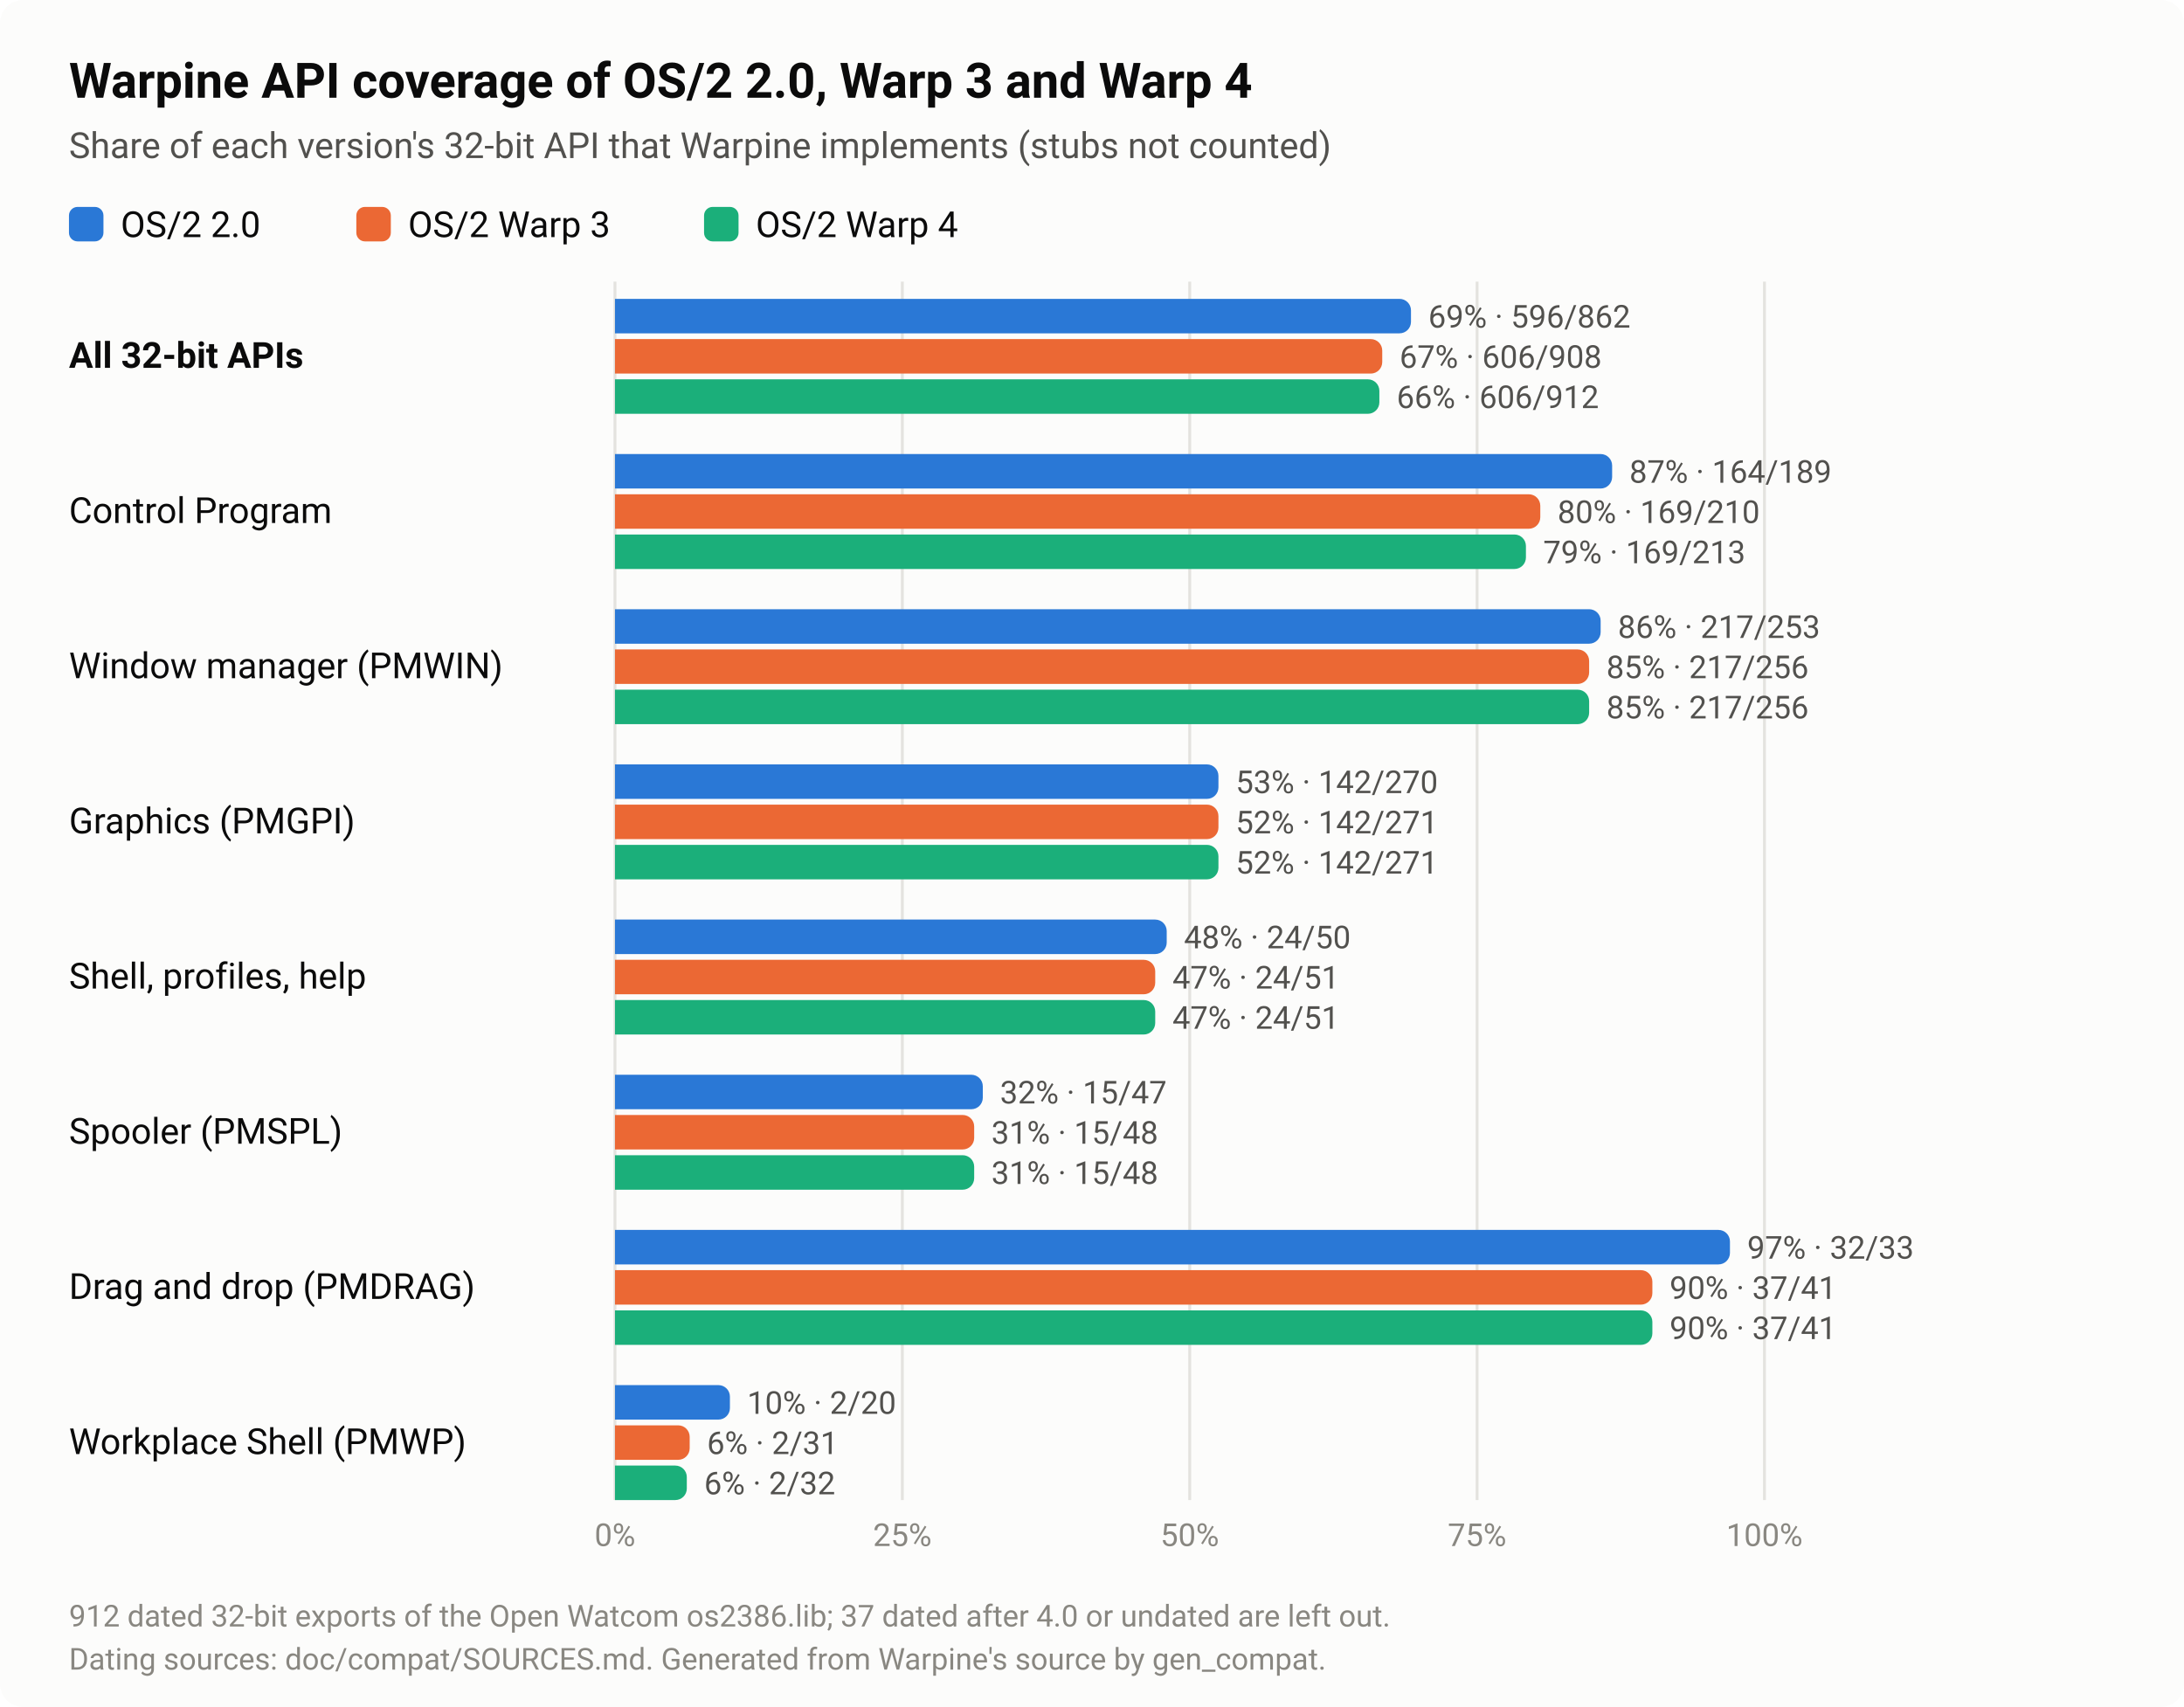
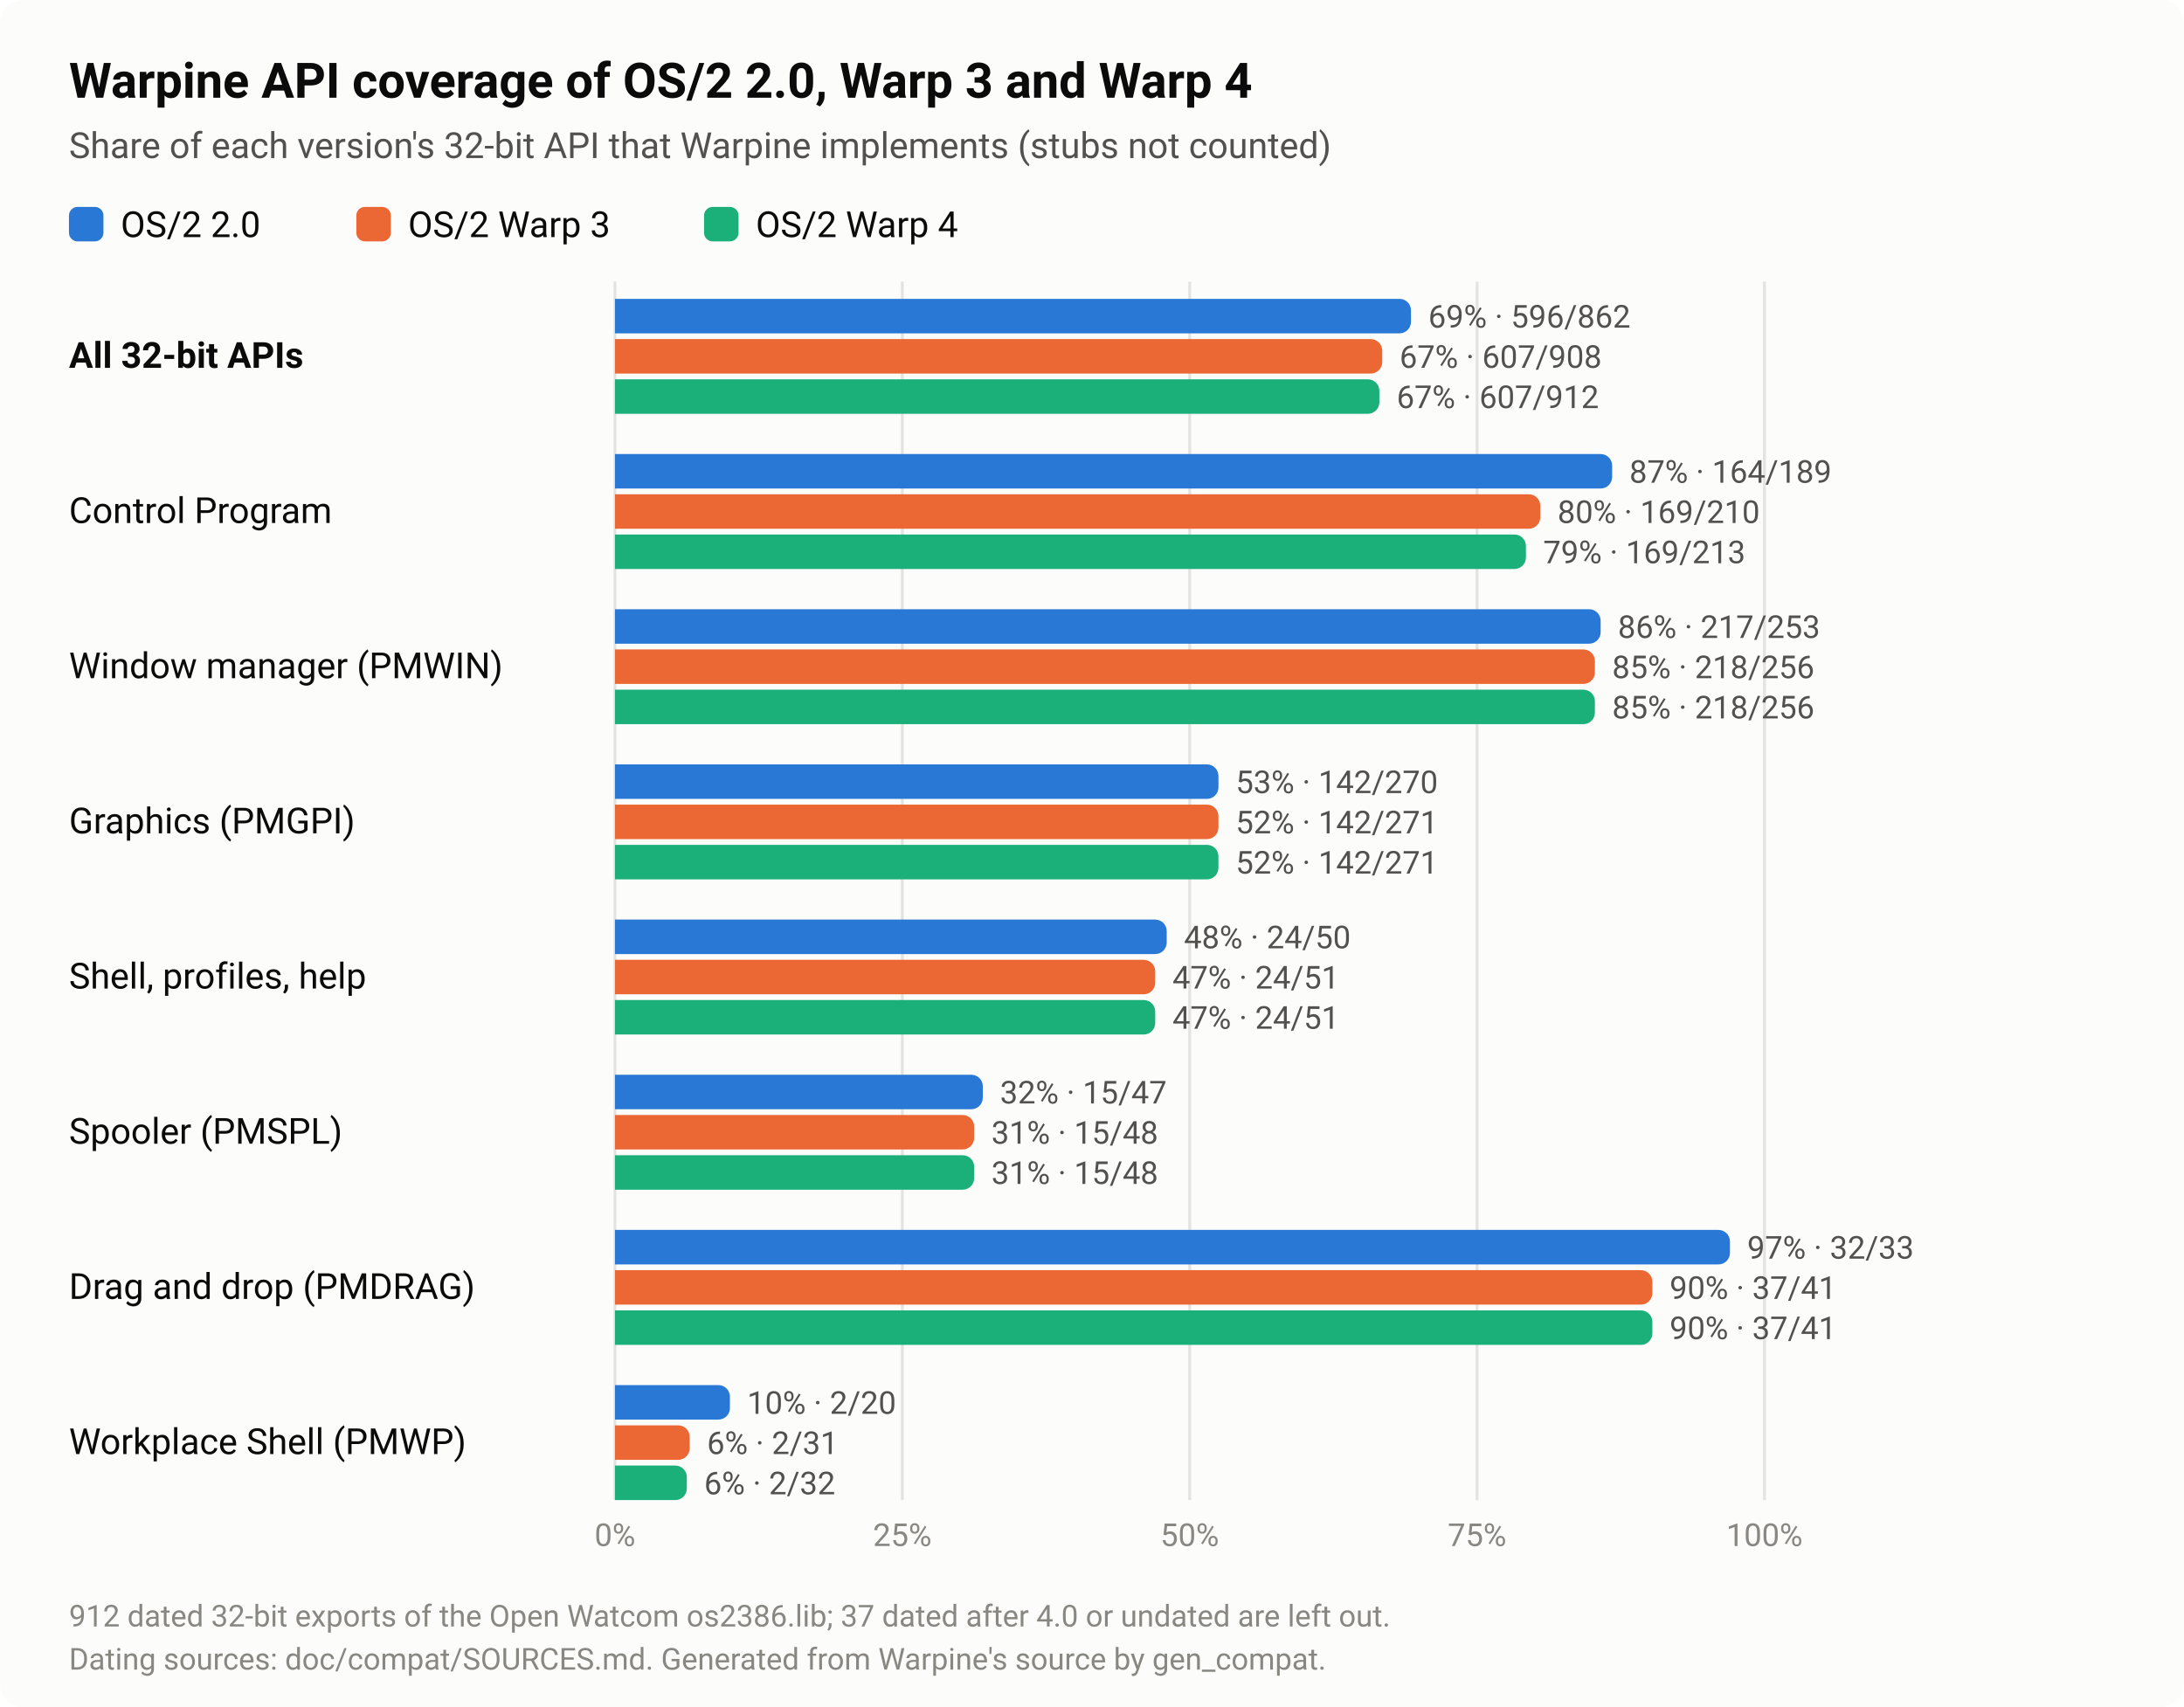
<svg xmlns="http://www.w3.org/2000/svg" width="760" height="594" viewBox="0 0 760 594" role="img" aria-labelledby="t d" font-family="system-ui, -apple-system, 'Segoe UI', Roboto, 'Helvetica Neue', Arial, sans-serif">
  <rect width="760" height="594" rx="8" fill="#fcfcfb" />
  <text x="24" y="34" font-size="17" font-weight="600" fill="#0b0b0b">Warpine API coverage of OS/2 2.0, Warp 3 and Warp 4</text>
  <text x="24" y="55" font-size="12.5" fill="#52514e">Share of each version's 32-bit API that Warpine implements (stubs not counted)</text>
  <rect x="24" y="72" width="12" height="12" rx="3" fill="#2a78d6" />
  <text x="42" y="82.5" font-size="12.5" fill="#0b0b0b">OS/2 2.0</text>
  <rect x="124" y="72" width="12" height="12" rx="3" fill="#eb6834" />
  <text x="142" y="82.5" font-size="12.5" fill="#0b0b0b">OS/2 Warp 3</text>
  <rect x="245" y="72" width="12" height="12" rx="3" fill="#1baf7a" />
  <text x="263" y="82.5" font-size="12.5" fill="#0b0b0b">OS/2 Warp 4</text>
  <line x1="214" y1="98" x2="214" y2="522" stroke="#e4e3df" stroke-width="1" />
  <text x="214" y="538" font-size="11" text-anchor="middle" fill="#898781">0%</text>
  <line x1="314" y1="98" x2="314" y2="522" stroke="#e4e3df" stroke-width="1" />
  <text x="314" y="538" font-size="11" text-anchor="middle" fill="#898781">25%</text>
  <line x1="414" y1="98" x2="414" y2="522" stroke="#e4e3df" stroke-width="1" />
  <text x="414" y="538" font-size="11" text-anchor="middle" fill="#898781">50%</text>
  <line x1="514" y1="98" x2="514" y2="522" stroke="#e4e3df" stroke-width="1" />
  <text x="514" y="538" font-size="11" text-anchor="middle" fill="#898781">75%</text>
  <line x1="614" y1="98" x2="614" y2="522" stroke="#e4e3df" stroke-width="1" />
  <text x="614" y="538" font-size="11" text-anchor="middle" fill="#898781">100%</text>
  <text x="24" y="128" font-size="12.5" font-weight="600" fill="#0b0b0b">All 32-bit APIs</text>
  <path d="M214 104h273a4 4 0 0 1 4 4v4a4 4 0 0 1 -4 4h-273z" fill="#2a78d6" />
  <text x="497" y="114" font-size="11" fill="#52514e">69% · 596/862</text>
  <path d="M214 118h263a4 4 0 0 1 4 4v4a4 4 0 0 1 -4 4h-263z" fill="#eb6834" />
-   <text x="487" y="128" font-size="11" fill="#52514e">67% · 606/908</text>
+   <text x="487" y="128" font-size="11" fill="#52514e">67% · 607/908</text>
  <path d="M214 132h262a4 4 0 0 1 4 4v4a4 4 0 0 1 -4 4h-262z" fill="#1baf7a" />
-   <text x="486" y="142" font-size="11" fill="#52514e">66% · 606/912</text>
+   <text x="486" y="142" font-size="11" fill="#52514e">67% · 607/912</text>
  <text x="24" y="182" font-size="12.5" font-weight="400" fill="#0b0b0b">Control Program</text>
  <path d="M214 158h343a4 4 0 0 1 4 4v4a4 4 0 0 1 -4 4h-343z" fill="#2a78d6" />
  <text x="567" y="168" font-size="11" fill="#52514e">87% · 164/189</text>
  <path d="M214 172h318a4 4 0 0 1 4 4v4a4 4 0 0 1 -4 4h-318z" fill="#eb6834" />
  <text x="542" y="182" font-size="11" fill="#52514e">80% · 169/210</text>
  <path d="M214 186h313a4 4 0 0 1 4 4v4a4 4 0 0 1 -4 4h-313z" fill="#1baf7a" />
  <text x="537" y="196" font-size="11" fill="#52514e">79% · 169/213</text>
  <text x="24" y="236" font-size="12.5" font-weight="400" fill="#0b0b0b">Window manager (PMWIN)</text>
  <path d="M214 212h339a4 4 0 0 1 4 4v4a4 4 0 0 1 -4 4h-339z" fill="#2a78d6" />
  <text x="563" y="222" font-size="11" fill="#52514e">86% · 217/253</text>
-   <path d="M214 226h335a4 4 0 0 1 4 4v4a4 4 0 0 1 -4 4h-335z" fill="#eb6834" />
-   <text x="559" y="236" font-size="11" fill="#52514e">85% · 217/256</text>
-   <path d="M214 240h335a4 4 0 0 1 4 4v4a4 4 0 0 1 -4 4h-335z" fill="#1baf7a" />
-   <text x="559" y="250" font-size="11" fill="#52514e">85% · 217/256</text>
+   <path d="M214 226h337a4 4 0 0 1 4 4v4a4 4 0 0 1 -4 4h-337z" fill="#eb6834" />
+   <text x="561" y="236" font-size="11" fill="#52514e">85% · 218/256</text>
+   <path d="M214 240h337a4 4 0 0 1 4 4v4a4 4 0 0 1 -4 4h-337z" fill="#1baf7a" />
+   <text x="561" y="250" font-size="11" fill="#52514e">85% · 218/256</text>
  <text x="24" y="290" font-size="12.5" font-weight="400" fill="#0b0b0b">Graphics (PMGPI)</text>
  <path d="M214 266h206a4 4 0 0 1 4 4v4a4 4 0 0 1 -4 4h-206z" fill="#2a78d6" />
  <text x="430" y="276" font-size="11" fill="#52514e">53% · 142/270</text>
  <path d="M214 280h206a4 4 0 0 1 4 4v4a4 4 0 0 1 -4 4h-206z" fill="#eb6834" />
  <text x="430" y="290" font-size="11" fill="#52514e">52% · 142/271</text>
  <path d="M214 294h206a4 4 0 0 1 4 4v4a4 4 0 0 1 -4 4h-206z" fill="#1baf7a" />
  <text x="430" y="304" font-size="11" fill="#52514e">52% · 142/271</text>
  <text x="24" y="344" font-size="12.5" font-weight="400" fill="#0b0b0b">Shell, profiles, help</text>
  <path d="M214 320h188a4 4 0 0 1 4 4v4a4 4 0 0 1 -4 4h-188z" fill="#2a78d6" />
  <text x="412" y="330" font-size="11" fill="#52514e">48% · 24/50</text>
  <path d="M214 334h184a4 4 0 0 1 4 4v4a4 4 0 0 1 -4 4h-184z" fill="#eb6834" />
  <text x="408" y="344" font-size="11" fill="#52514e">47% · 24/51</text>
  <path d="M214 348h184a4 4 0 0 1 4 4v4a4 4 0 0 1 -4 4h-184z" fill="#1baf7a" />
  <text x="408" y="358" font-size="11" fill="#52514e">47% · 24/51</text>
  <text x="24" y="398" font-size="12.5" font-weight="400" fill="#0b0b0b">Spooler (PMSPL)</text>
  <path d="M214 374h124a4 4 0 0 1 4 4v4a4 4 0 0 1 -4 4h-124z" fill="#2a78d6" />
  <text x="348" y="384" font-size="11" fill="#52514e">32% · 15/47</text>
  <path d="M214 388h121a4 4 0 0 1 4 4v4a4 4 0 0 1 -4 4h-121z" fill="#eb6834" />
  <text x="345" y="398" font-size="11" fill="#52514e">31% · 15/48</text>
  <path d="M214 402h121a4 4 0 0 1 4 4v4a4 4 0 0 1 -4 4h-121z" fill="#1baf7a" />
  <text x="345" y="412" font-size="11" fill="#52514e">31% · 15/48</text>
  <text x="24" y="452" font-size="12.5" font-weight="400" fill="#0b0b0b">Drag and drop (PMDRAG)</text>
  <path d="M214 428h384a4 4 0 0 1 4 4v4a4 4 0 0 1 -4 4h-384z" fill="#2a78d6" />
  <text x="608" y="438" font-size="11" fill="#52514e">97% · 32/33</text>
  <path d="M214 442h357a4 4 0 0 1 4 4v4a4 4 0 0 1 -4 4h-357z" fill="#eb6834" />
  <text x="581" y="452" font-size="11" fill="#52514e">90% · 37/41</text>
  <path d="M214 456h357a4 4 0 0 1 4 4v4a4 4 0 0 1 -4 4h-357z" fill="#1baf7a" />
  <text x="581" y="466" font-size="11" fill="#52514e">90% · 37/41</text>
  <text x="24" y="506" font-size="12.5" font-weight="400" fill="#0b0b0b">Workplace Shell (PMWP)</text>
  <path d="M214 482h36a4 4 0 0 1 4 4v4a4 4 0 0 1 -4 4h-36z" fill="#2a78d6" />
  <text x="260" y="492" font-size="11" fill="#52514e">10% · 2/20</text>
  <path d="M214 496h22a4 4 0 0 1 4 4v4a4 4 0 0 1 -4 4h-22z" fill="#eb6834" />
  <text x="246" y="506" font-size="11" fill="#52514e">6% · 2/31</text>
  <path d="M214 510h21a4 4 0 0 1 4 4v4a4 4 0 0 1 -4 4h-21z" fill="#1baf7a" />
  <text x="245" y="520" font-size="11" fill="#52514e">6% · 2/32</text>
  <text x="24" y="566" font-size="10.5" fill="#898781">912 dated 32-bit exports of the Open Watcom os2386.lib; 37 dated after 4.0 or undated are left out.</text>
  <text x="24" y="581" font-size="10.5" fill="#898781">Dating sources: doc/compat/SOURCES.md. Generated from Warpine's source by gen_compat.</text>
</svg>
